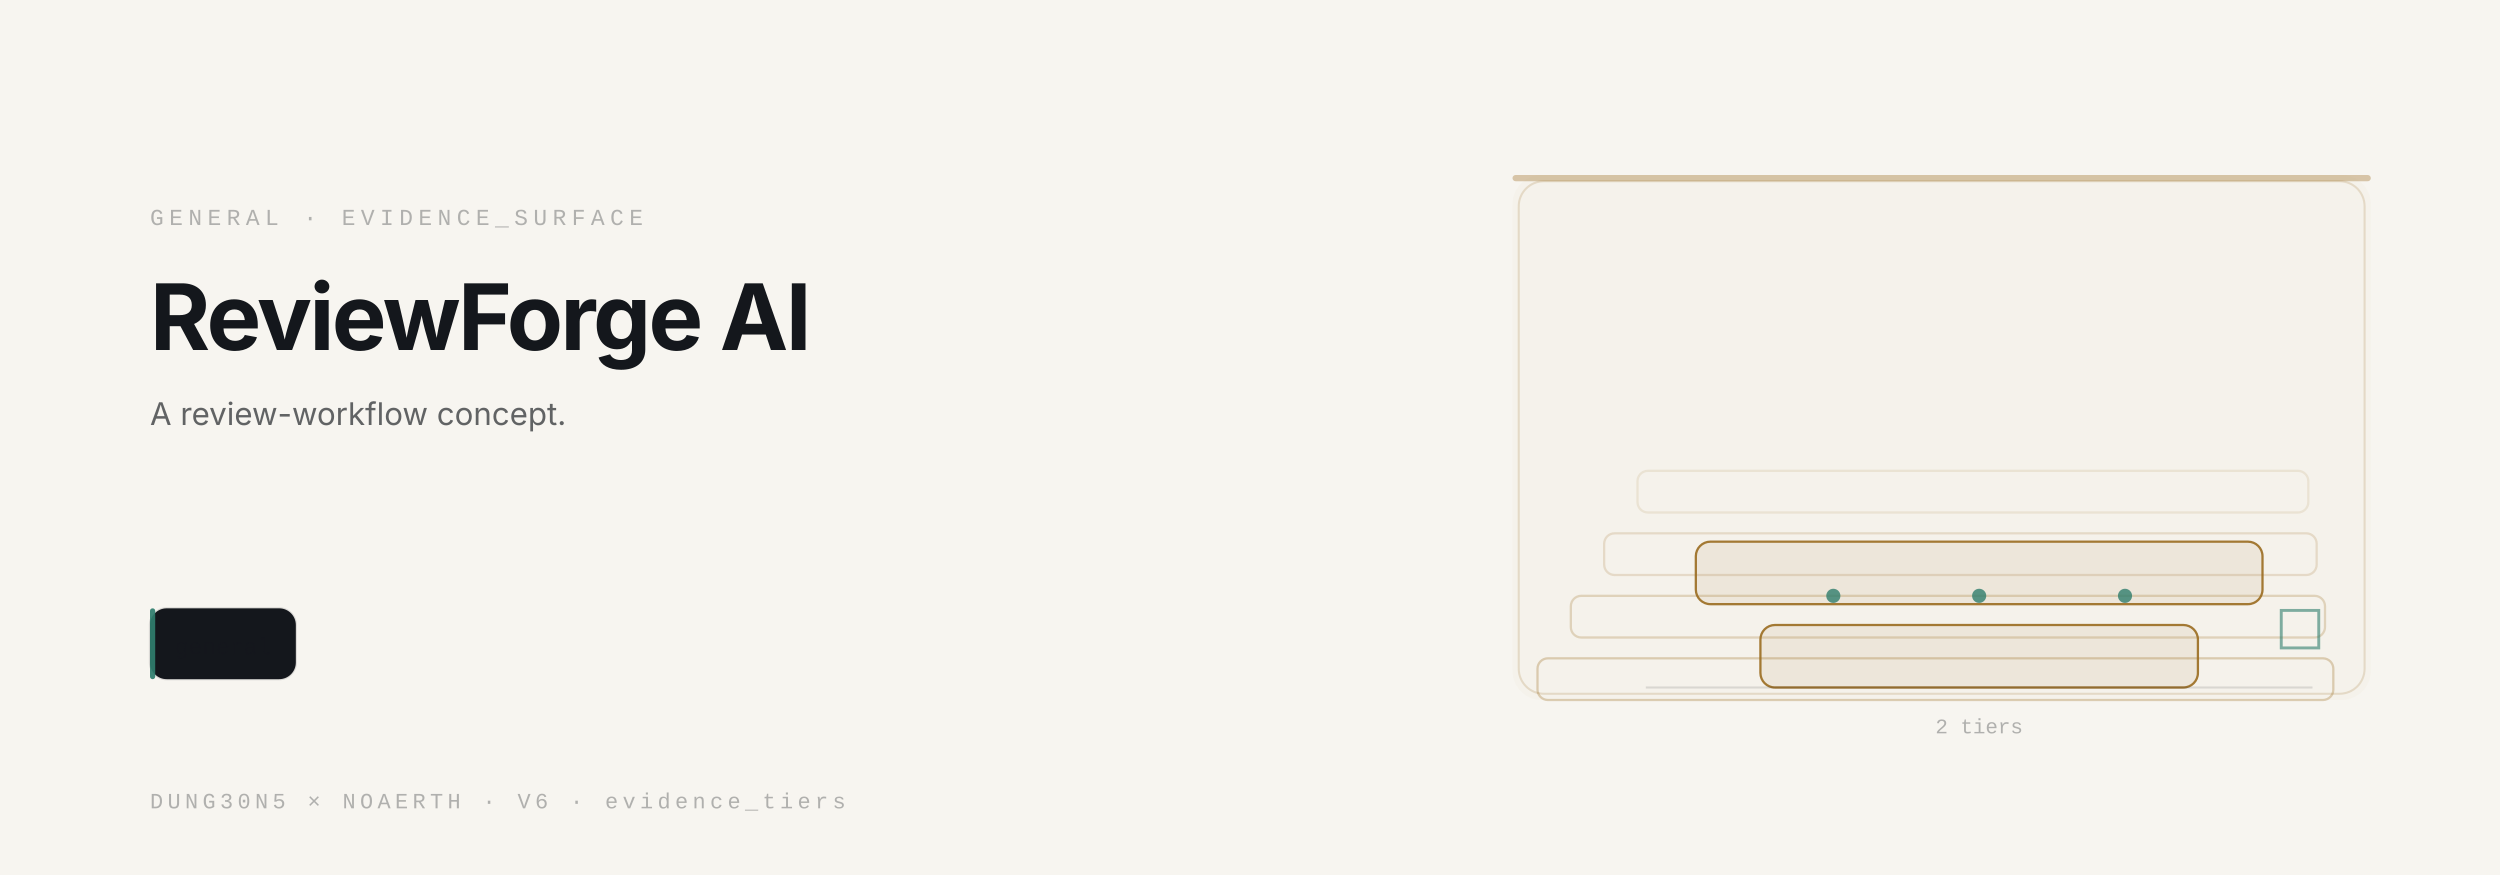
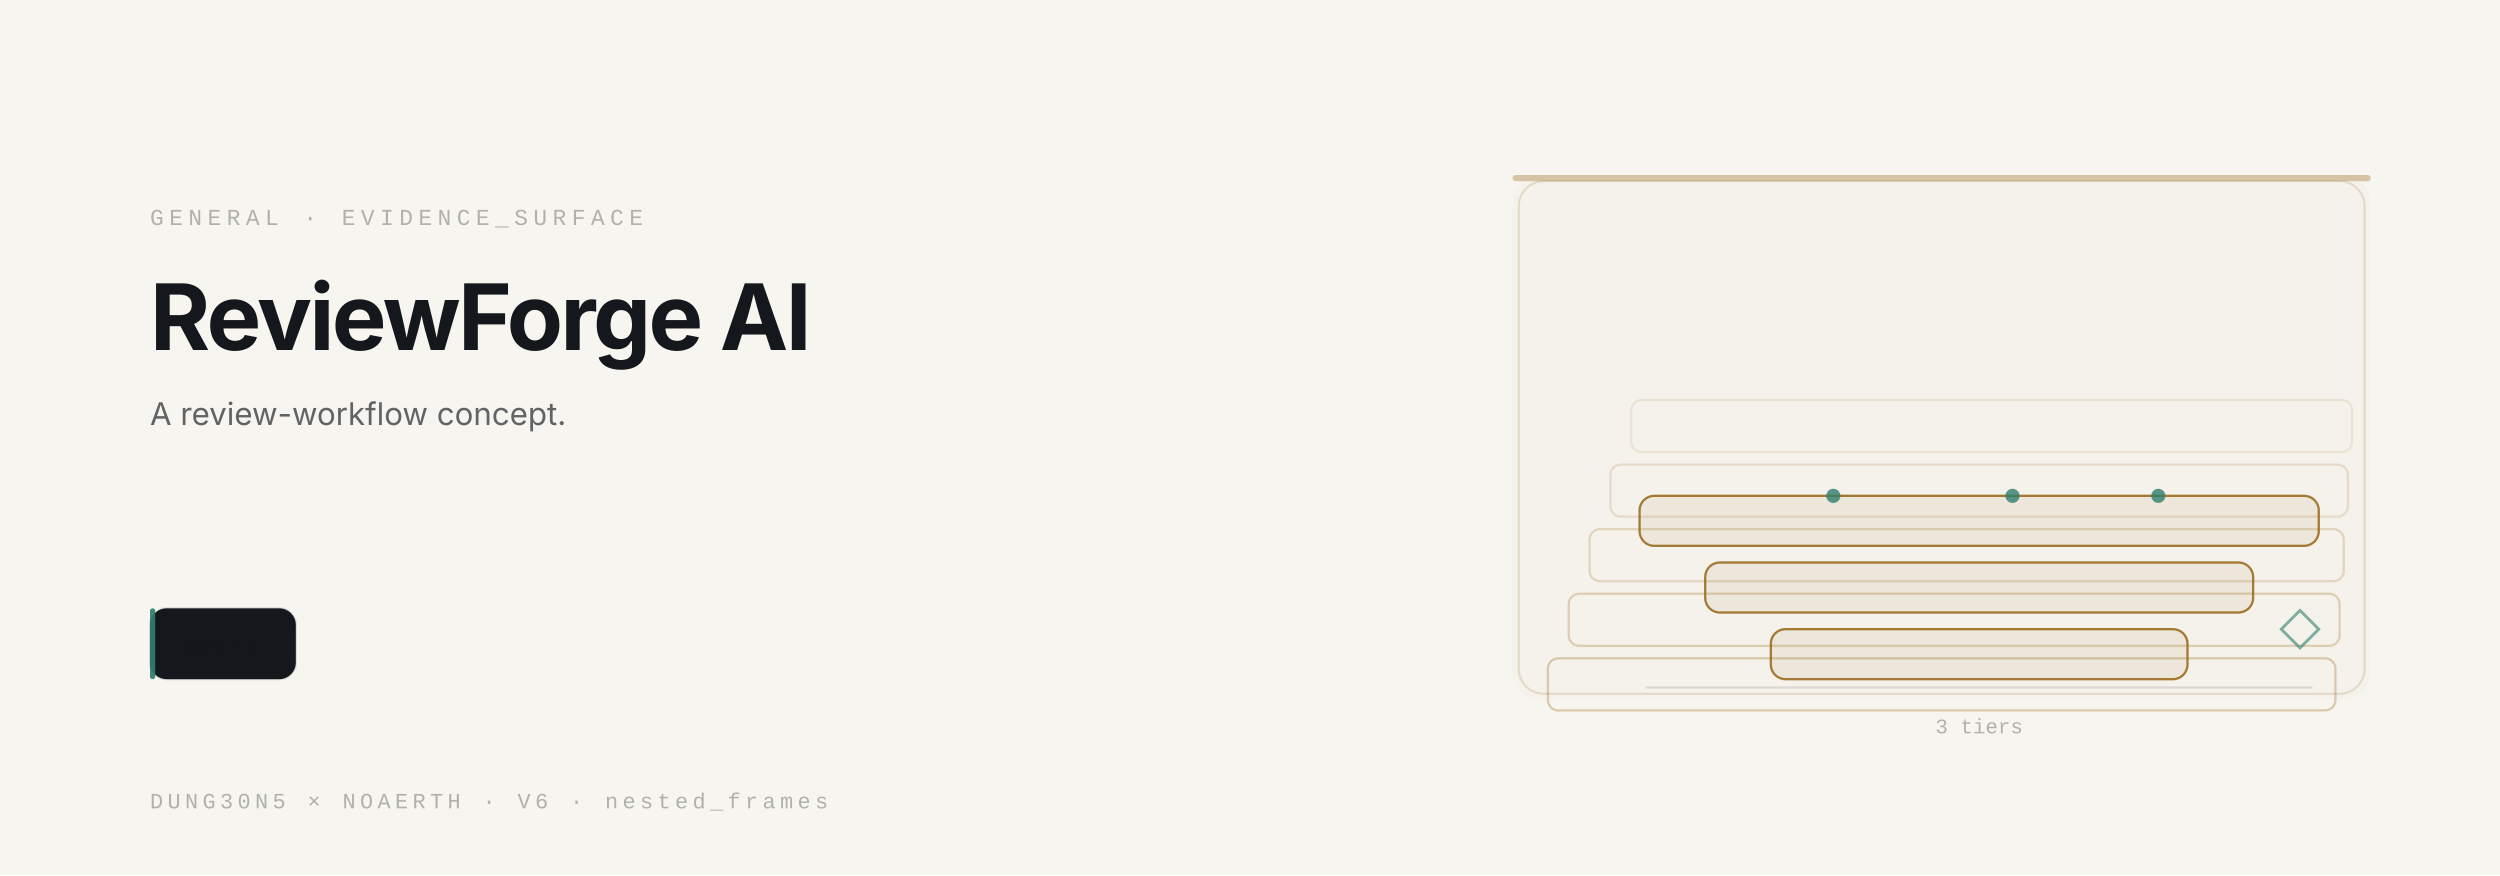
<svg xmlns="http://www.w3.org/2000/svg" viewBox="0 0 1200 420" width="1200" height="420" role="img" aria-label="ReviewForge AI: claims stack into tiers, and evidence is carried up to be checked">
  <rect width="1200" height="420" fill="#f7f5f0" />
  <text x="72" y="108" font-family="ui-monospace, SFMono-Regular, Menlo, Monaco, Consolas, 'Liberation Mono', monospace" font-size="11" letter-spacing="2.6" fill="#14171c4f">GENERAL · EVIDENCE_SURFACE</text>
  <text x="72" y="168" font-family="-apple-system, BlinkMacSystemFont, 'Segoe UI', Inter, Helvetica, Arial, sans-serif" font-size="44" font-weight="660" letter-spacing="-1.2" fill="#14171c">ReviewForge AI</text>
  <text x="72" y="204" font-family="-apple-system, BlinkMacSystemFont, 'Segoe UI', Inter, Helvetica, Arial, sans-serif" font-size="15" fill="#14171ca8">A review-workflow concept.</text>
  <rect x="72.0" y="292.0" width="70.0" height="34.0" rx="8" fill="#14171c" stroke="#14171c1f" stroke-width="1.1" />
  <rect x="72.0" y="292.0" width="2.5" height="34.0" rx="1.2" fill="#2f7d6c" opacity="0.92" />
  <text x="107.0" y="314" font-family="ui-monospace, SFMono-Regular, Menlo, Monaco, Consolas, 'Liberation Mono', monospace" font-size="11" fill="#14171c" fill-opacity="0.82" text-anchor="middle">general</text>
  <rect x="726.0" y="84.0" width="412.0" height="252.0" rx="14" fill="#9a6b1f" fill-opacity="0.02" />
  <rect x="729.0" y="87.0" width="406.0" height="246.0" rx="12" fill="none" stroke="#9a6b1f" stroke-width="1" stroke-opacity="0.18" />
-   <rect x="738.0" y="316.0" width="382.0" height="20" rx="5" fill="none" stroke="#9a6b1f" stroke-width="1.1" opacity="0.30" />
-   <rect x="754.0" y="286.0" width="362.0" height="20" rx="5" fill="none" stroke="#9a6b1f" stroke-width="1.1" opacity="0.24" />
-   <rect x="770.0" y="256.0" width="342.0" height="20" rx="5" fill="none" stroke="#9a6b1f" stroke-width="1.1" opacity="0.18" />
-   <rect x="786.0" y="226.0" width="322.0" height="20" rx="5" fill="none" stroke="#9a6b1f" stroke-width="1.1" opacity="0.12" />
+   <rect x="743.0" y="316.0" width="378.0" height="25" rx="5" fill="none" stroke="#9a6b1f" stroke-width="1.1" opacity="0.32" />
+   <rect x="753.0" y="285.0" width="370.0" height="25" rx="5" fill="none" stroke="#9a6b1f" stroke-width="1.1" opacity="0.27" />
+   <rect x="763.0" y="254.0" width="362.0" height="25" rx="5" fill="none" stroke="#9a6b1f" stroke-width="1.1" opacity="0.22" />
+   <rect x="773.0" y="223.0" width="354.0" height="25" rx="5" fill="none" stroke="#9a6b1f" stroke-width="1.1" opacity="0.17" />
+   <rect x="783.0" y="192.0" width="346.0" height="25" rx="5" fill="none" stroke="#9a6b1f" stroke-width="1.1" opacity="0.12" />
  <rect x="726.0" y="84.0" width="412.0" height="3" rx="1.5" fill="#9a6b1f" opacity="0.35" />
-   <path d="M1095.0 293.0 h18 v18 h-18 z" fill="none" stroke="#2f7d6c" stroke-width="1.4" opacity="0.6" />
-   <rect x="845.0" y="300.0" width="210.0" height="30" rx="7" fill="#9a6b1f" fill-opacity="0.09" stroke="#9a6b1f" stroke-width="1.1" opacity="0.9" />
-   <rect x="814.0" y="260.0" width="272.0" height="30" rx="7" fill="#9a6b1f" fill-opacity="0.09" stroke="#9a6b1f" stroke-width="1.1" opacity="0.9" />
-   <circle cx="880" cy="286" r="3.4" fill="#2f7d6c" opacity="0.8" />
-   <circle cx="950" cy="286" r="3.4" fill="#2f7d6c" opacity="0.8" />
-   <circle cx="1020" cy="286" r="3.4" fill="#2f7d6c" opacity="0.8" />
+   <path d="M1095.0 302.0 l9 -9 l9 9 l-9 9 z" fill="none" stroke="#2f7d6c" stroke-width="1.4" opacity="0.6" />
+   <rect x="850.0" y="302.0" width="200.0" height="24" rx="7" fill="#9a6b1f" fill-opacity="0.09" stroke="#9a6b1f" stroke-width="1.1" opacity="0.9" />
+   <rect x="818.5" y="270.0" width="263.0" height="24" rx="7" fill="#9a6b1f" fill-opacity="0.09" stroke="#9a6b1f" stroke-width="1.1" opacity="0.9" />
+   <rect x="787.0" y="238.0" width="326.0" height="24" rx="7" fill="#9a6b1f" fill-opacity="0.09" stroke="#9a6b1f" stroke-width="1.1" opacity="0.9" />
+   <circle cx="880" cy="238" r="3.4" fill="#2f7d6c" opacity="0.8" />
+   <circle cx="966" cy="238" r="3.4" fill="#2f7d6c" opacity="0.8" />
+   <circle cx="1036" cy="238" r="3.4" fill="#2f7d6c" opacity="0.8" />
  <line x1="790" y1="330" x2="1110" y2="330" stroke="#14171c1f" stroke-width="1" />
-   <text x="950" y="352" font-family="ui-monospace, SFMono-Regular, Menlo, Monaco, Consolas, 'Liberation Mono', monospace" font-size="10" fill="#14171c4f" text-anchor="middle">2 tiers</text>
-   <text x="72" y="388" font-family="ui-monospace, SFMono-Regular, Menlo, Monaco, Consolas, 'Liberation Mono', monospace" font-size="10.5" letter-spacing="2.1" fill="#14171c4f">DUNG30N5 × NOAERTH · V6 · evidence_tiers</text>
+   <text x="950" y="352" font-family="ui-monospace, SFMono-Regular, Menlo, Monaco, Consolas, 'Liberation Mono', monospace" font-size="10" fill="#14171c4f" text-anchor="middle">3 tiers</text>
+   <text x="72" y="388" font-family="ui-monospace, SFMono-Regular, Menlo, Monaco, Consolas, 'Liberation Mono', monospace" font-size="10.5" letter-spacing="2.1" fill="#14171c4f">DUNG30N5 × NOAERTH · V6 · nested_frames</text>
</svg>
